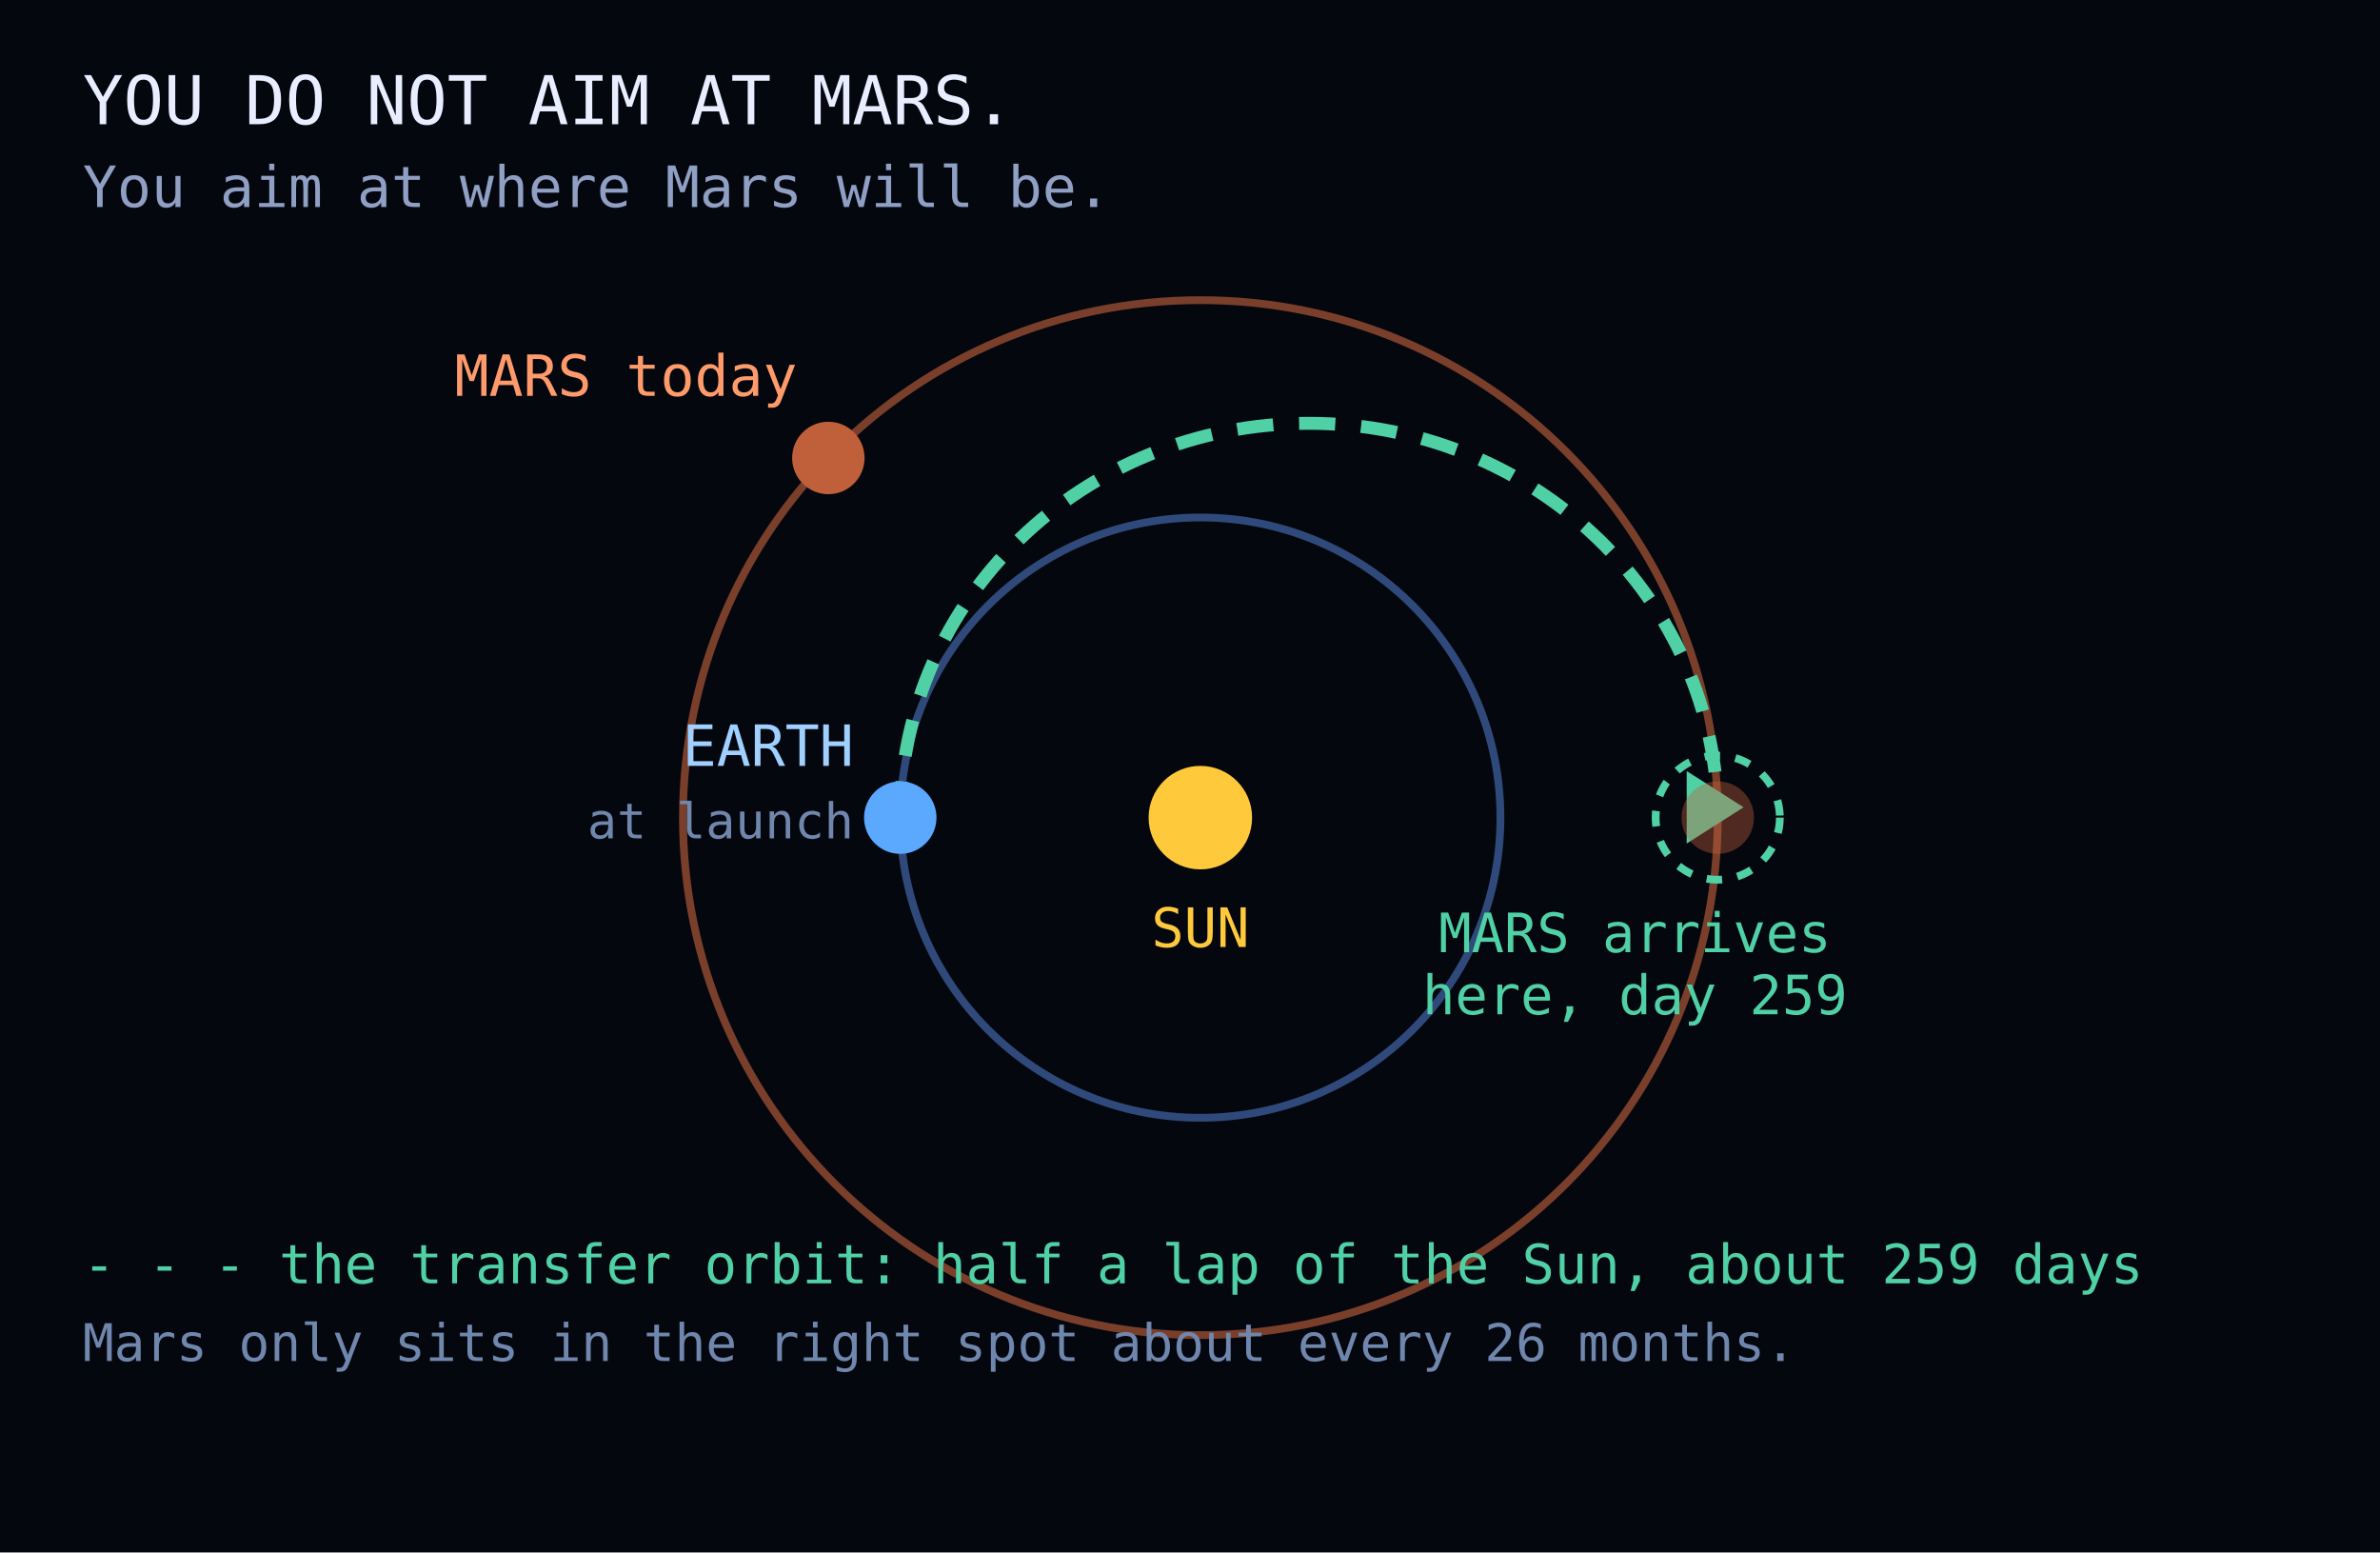
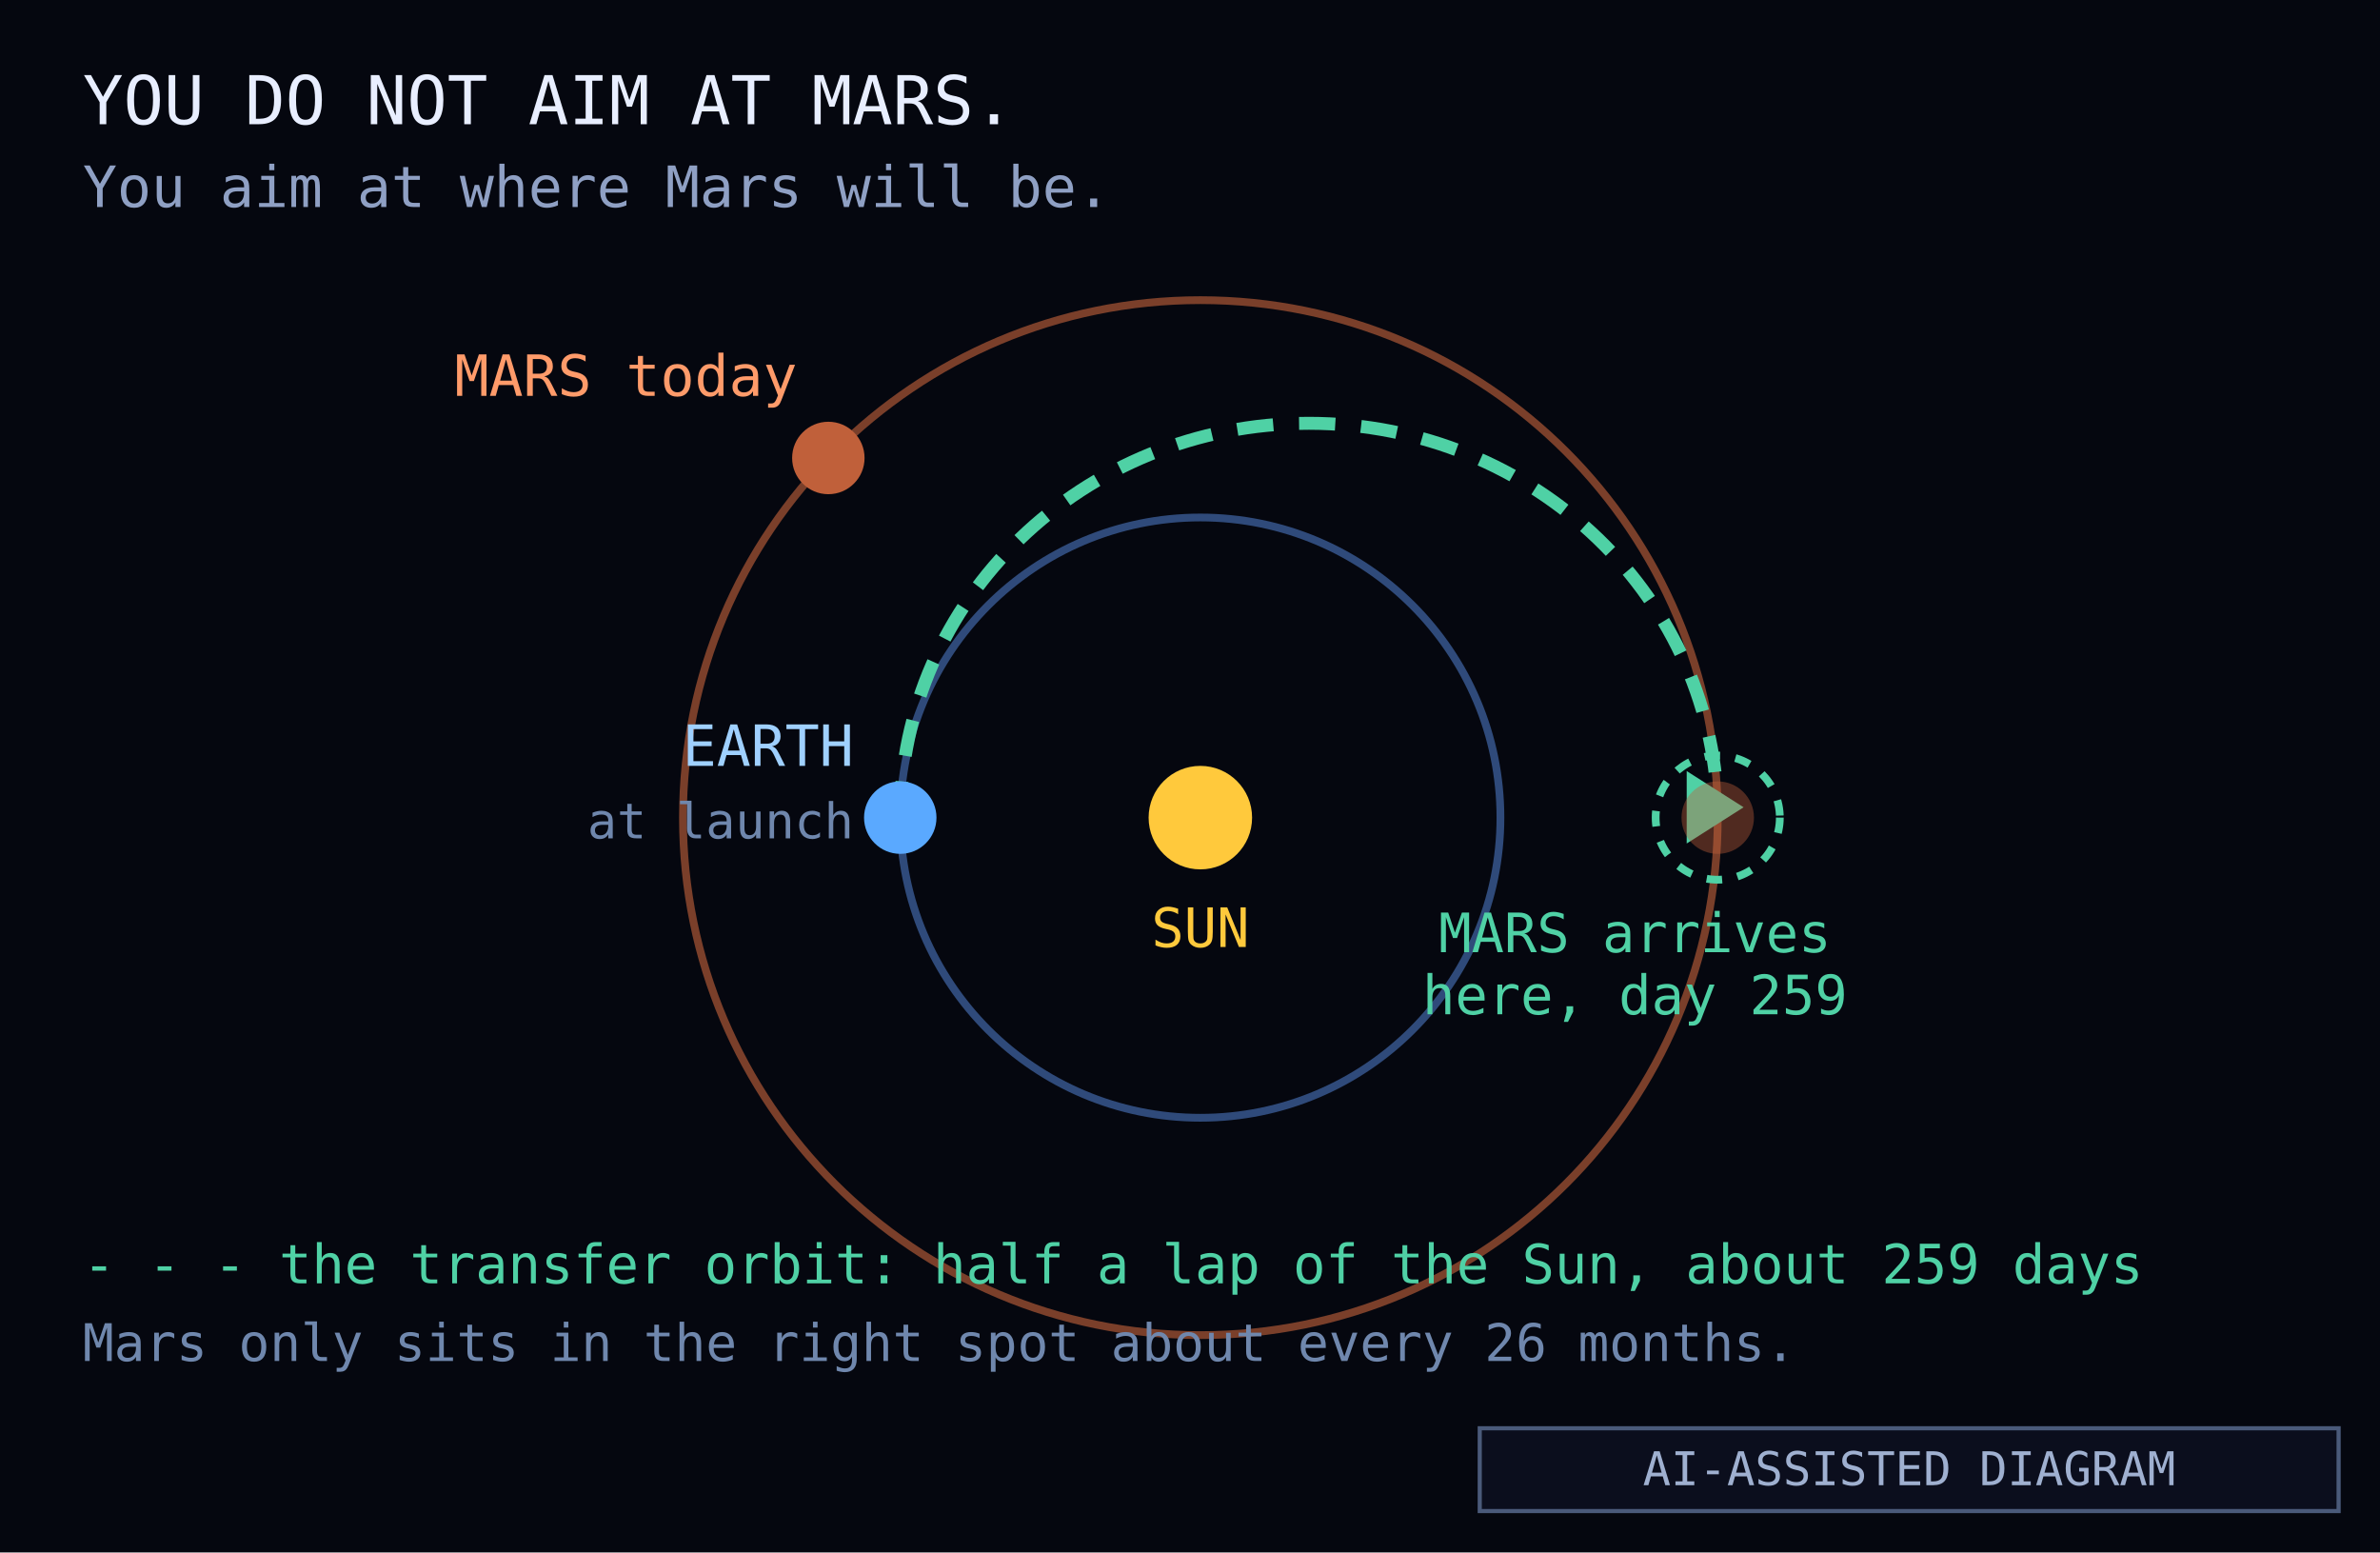
<svg xmlns="http://www.w3.org/2000/svg" viewBox="0 0 460 300" role="img" aria-label="Why a Mars launch must wait for the transfer window">
  <rect width="460" height="300" fill="#05070f" />
  <circle cx="232" cy="158" r="58" fill="none" stroke="#2f4a7a" stroke-width="1.5" />
  <circle cx="232" cy="158" r="100" fill="none" stroke="#7a3f2a" stroke-width="1.5" />
  <path d="M 174 158 A 79.0 76.2 0 0 1 332 158" fill="none" stroke="#4fd1a5" stroke-width="2.5" stroke-dasharray="7 5" />
  <polygon points="326,149 337,156 326,163" fill="#4fd1a5" />
  <circle cx="232" cy="158" r="10" fill="#ffc93c" />
  <text x="232" y="183" fill="#ffc93c" font-size="10.5" text-anchor="middle" font-family="monospace">SUN</text>
  <circle cx="174" cy="158" r="7" fill="#5aa9ff" />
  <text x="165" y="148" fill="#9fd0ff" font-size="11" text-anchor="end" font-family="monospace">EARTH</text>
  <text x="165" y="162" fill="#6f87ad" font-size="9.5" text-anchor="end" font-family="monospace">at launch</text>
  <circle cx="160.1" cy="88.5" r="7" fill="#c0603a" />
  <text x="154.1" y="76.5" fill="#ff9b6a" font-size="11" text-anchor="end" font-family="monospace">MARS today</text>
  <circle cx="332" cy="158" r="7" fill="#c0603a" opacity="0.4" />
  <circle cx="332" cy="158" r="12" fill="none" stroke="#4fd1a5" stroke-width="1.5" stroke-dasharray="3 3" />
  <text x="316" y="184" fill="#4fd1a5" font-size="10.5" text-anchor="middle" font-family="monospace">MARS arrives</text>
  <text x="316" y="196" fill="#4fd1a5" font-size="10.5" text-anchor="middle" font-family="monospace">here, day 259</text>
  <text x="16" y="24" fill="#e8eeff" font-size="13" font-family="monospace">YOU DO NOT AIM AT MARS.</text>
  <text x="16" y="40" fill="#8fa0c4" font-size="11" font-family="monospace">You aim at where Mars will be.</text>
  <text x="16" y="248" fill="#4fd1a5" font-size="10.5" font-family="monospace">- - -  the transfer orbit: half a lap of the Sun, about 259 days</text>
  <text x="16" y="263" fill="#6f87ad" font-size="10" font-family="monospace">Mars only sits in the right spot about every 26 months.</text>
+   <rect x="286" y="276" width="166" height="16" fill="#0c1020" fill-opacity="0.85" stroke="#4a5a7a" stroke-width="0.8" />
+   <text x="369" y="287" fill="#9fb0d0" font-size="9" text-anchor="middle" font-family="monospace">AI-ASSISTED DIAGRAM</text>
</svg>
